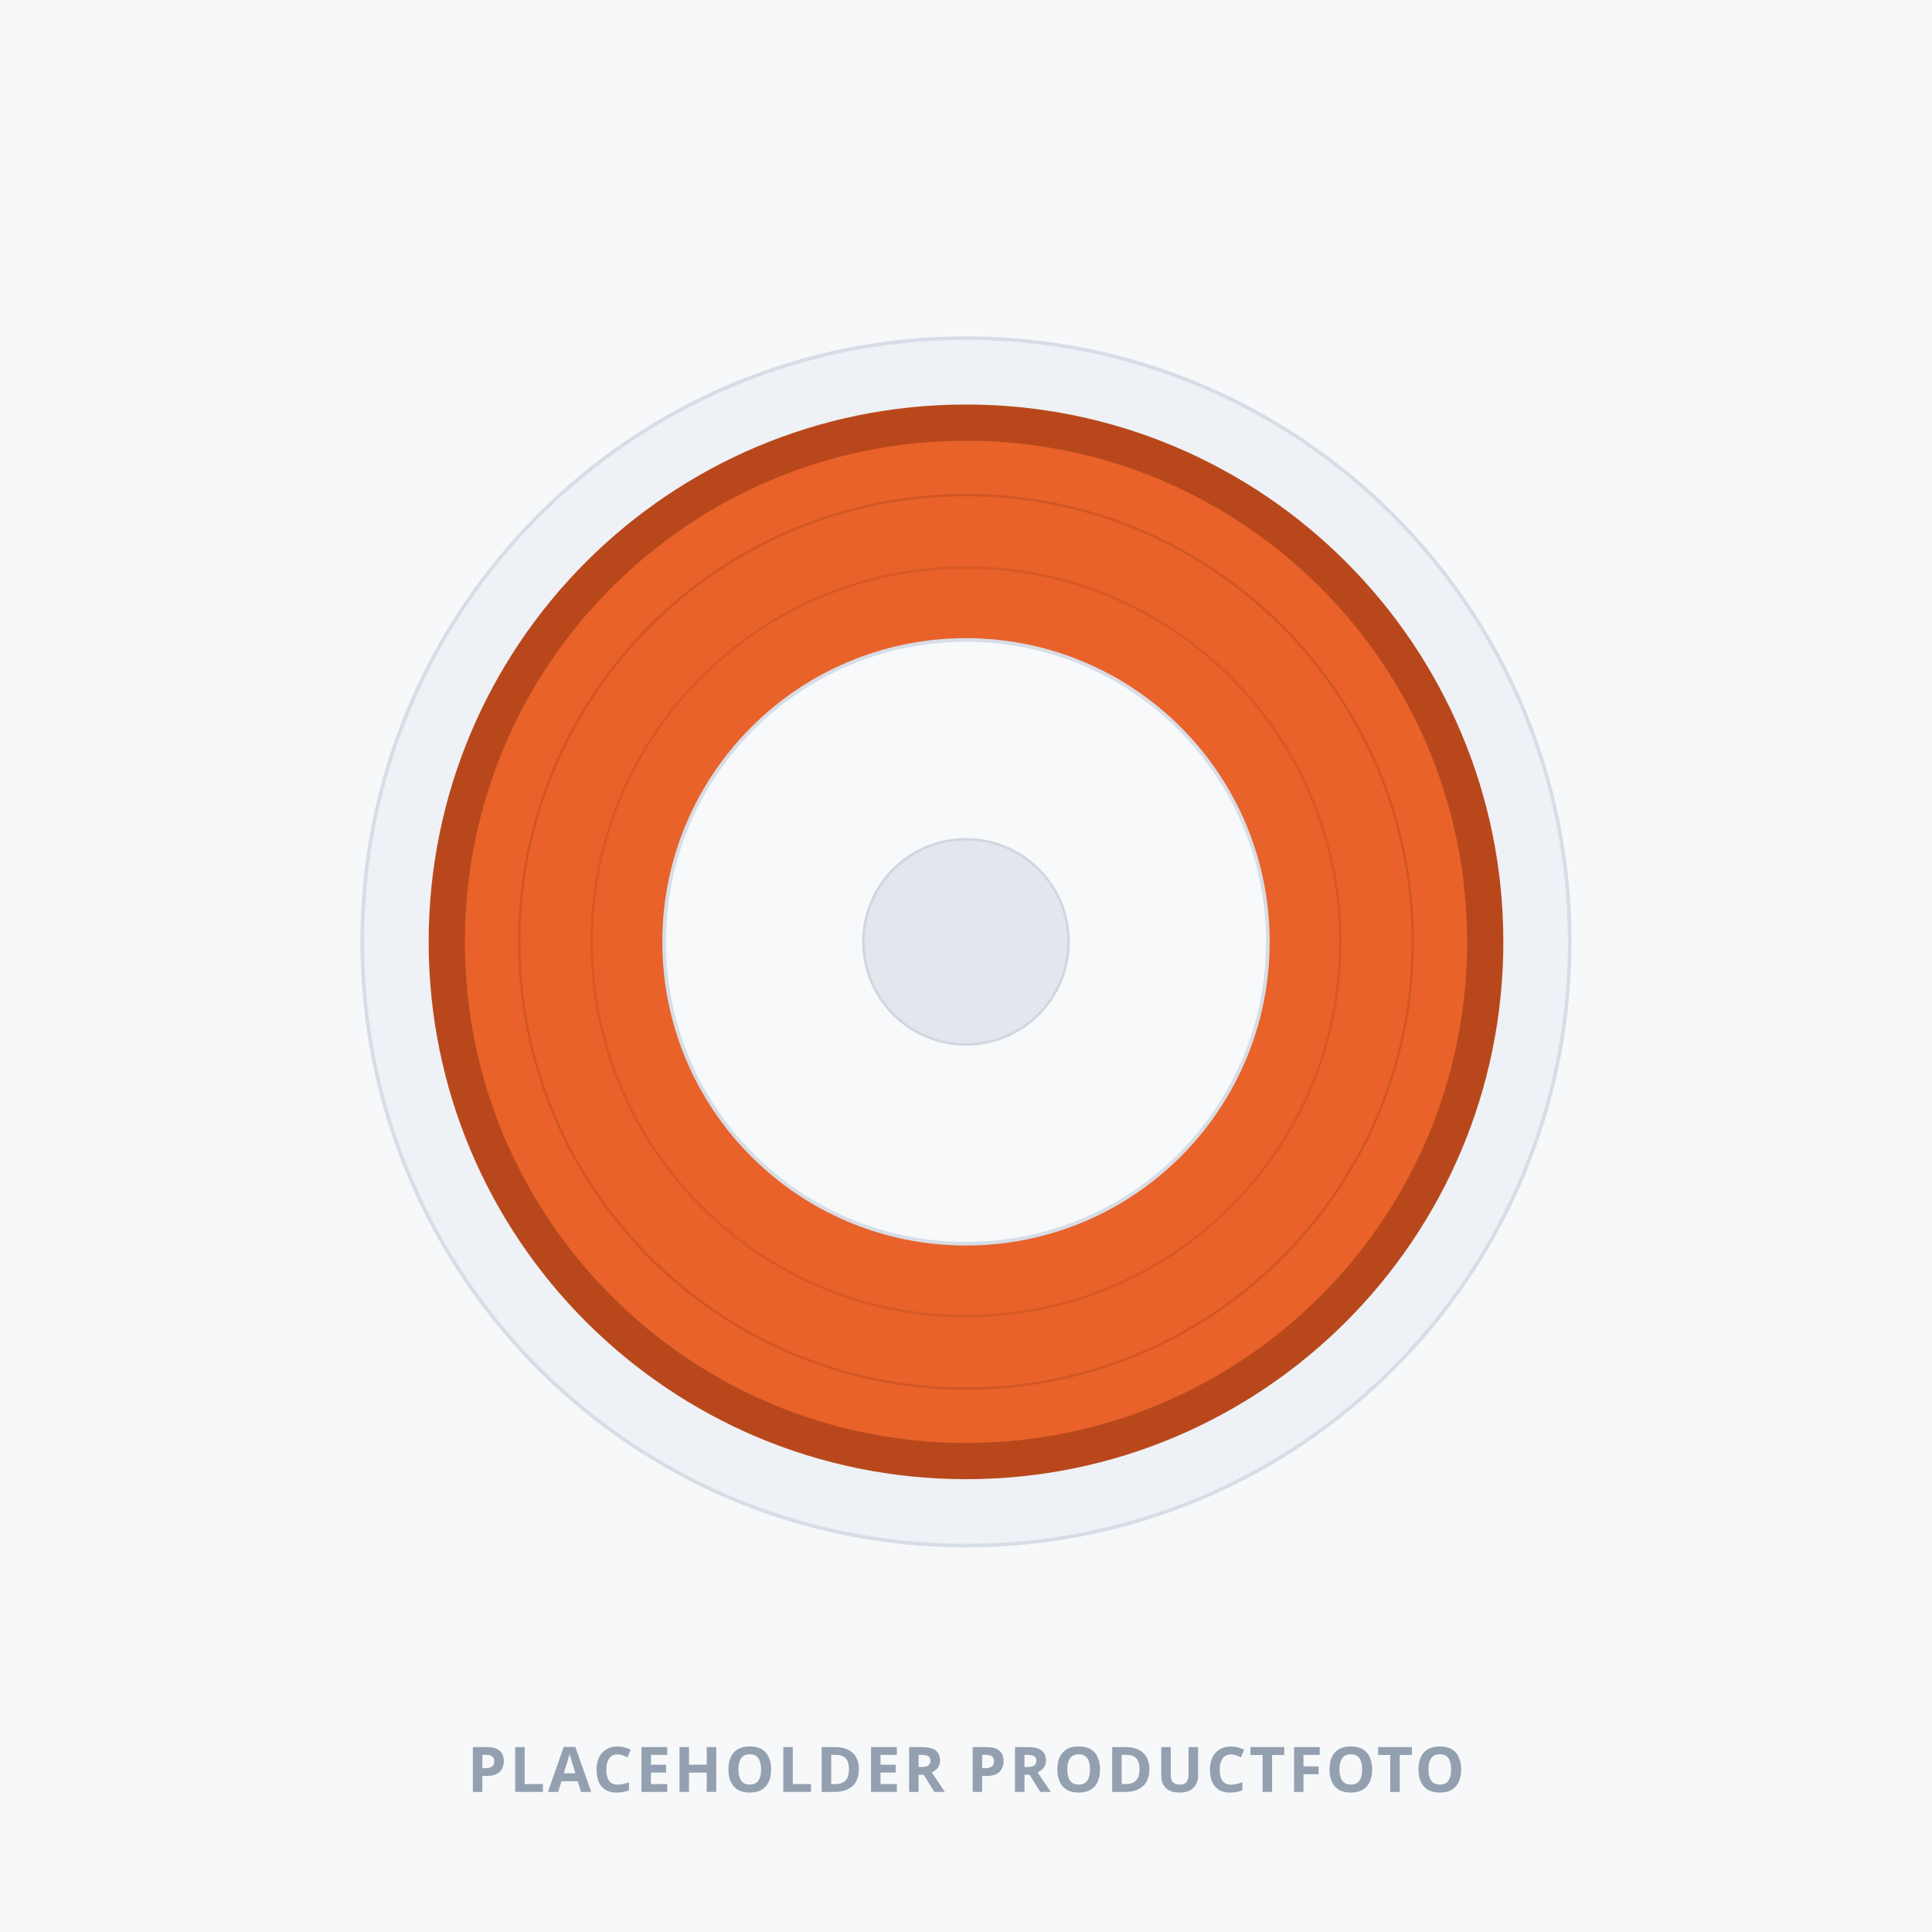
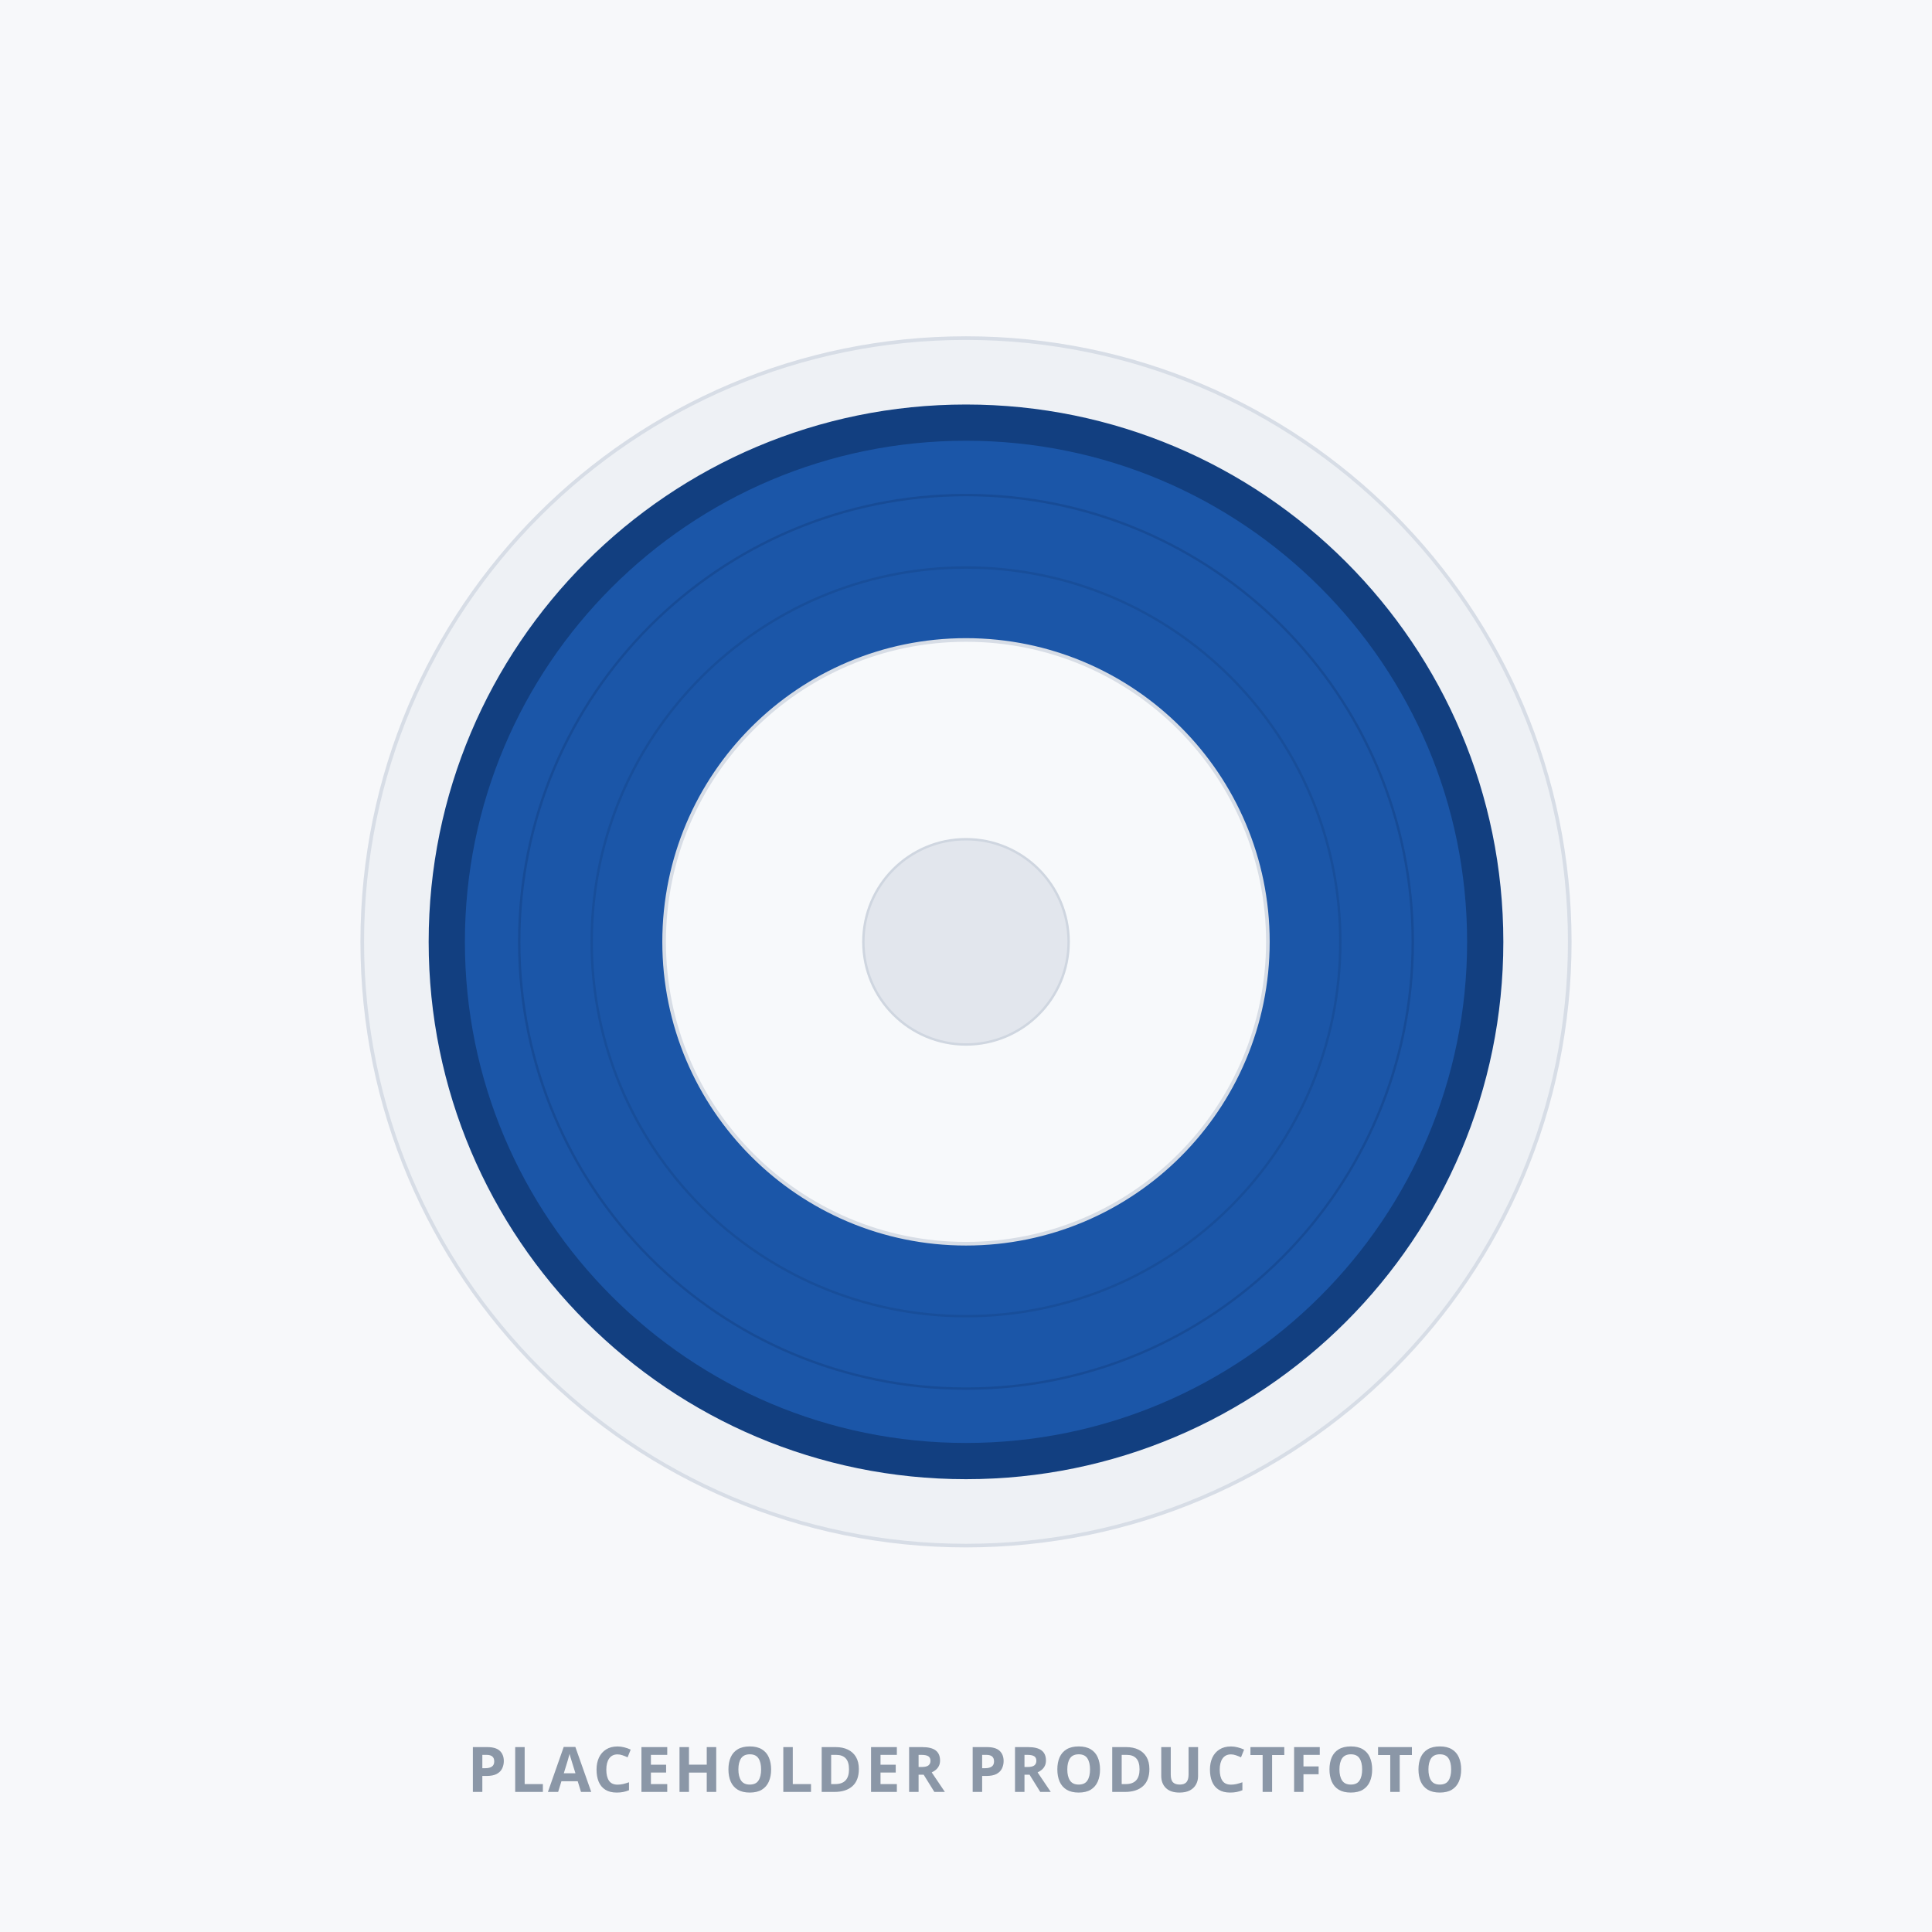
<svg xmlns="http://www.w3.org/2000/svg" viewBox="0 0 800 800" width="800" height="800" role="img" aria-label="Placeholder: productfoto filamentspoel">
  <rect width="800" height="800" fill="#f7f8fa" />
  <rect width="800" height="800" fill="#f7f8fa" />
-   <g transform="translate(400 390) rotate(0)">
+   <g transform="translate(400 390)">
    <circle r="250" fill="#eef1f5" />
    <circle r="250" fill="none" stroke="#d7dde6" stroke-width="1.5" />
-     <circle r="215.0" fill="#e8622a" />
-     <circle r="215.0" fill="none" stroke="#b8481c" stroke-width="15.00" />
-     <circle r="185.0" fill="none" stroke="#b8481c" stroke-width="1" opacity=".45" />
-     <circle r="155.0" fill="none" stroke="#b8481c" stroke-width="1" opacity=".35" />
+     <circle r="215.0" fill="#1b56a8" />
+     <circle r="215.0" fill="none" stroke="#123f80" stroke-width="15.00" />
+     <circle r="185.0" fill="none" stroke="#123f80" stroke-width="1" opacity=".45" />
+     <circle r="155.0" fill="none" stroke="#123f80" stroke-width="1" opacity=".35" />
    <circle r="125.0" fill="#f7f9fb" />
    <circle r="125.0" fill="none" stroke="#d7dde6" stroke-width="1.5" />
    <circle r="42.5" fill="#e2e6ed" />
    <circle r="42.5" fill="none" stroke="#cfd6e0" stroke-width="1" />
  </g>
-   <text x="400" y="742" text-anchor="middle" font-family="system-ui, sans-serif" font-size="26" font-weight="600" fill="#93a0b0" letter-spacing="1.2">PLACEHOLDER PRODUCTFOTO</text>
+   <text x="400" y="742" text-anchor="middle" font-family="system-ui, sans-serif" font-size="26" font-weight="600" fill="#8b97a7" letter-spacing="1.2">PLACEHOLDER PRODUCTFOTO</text>
</svg>
